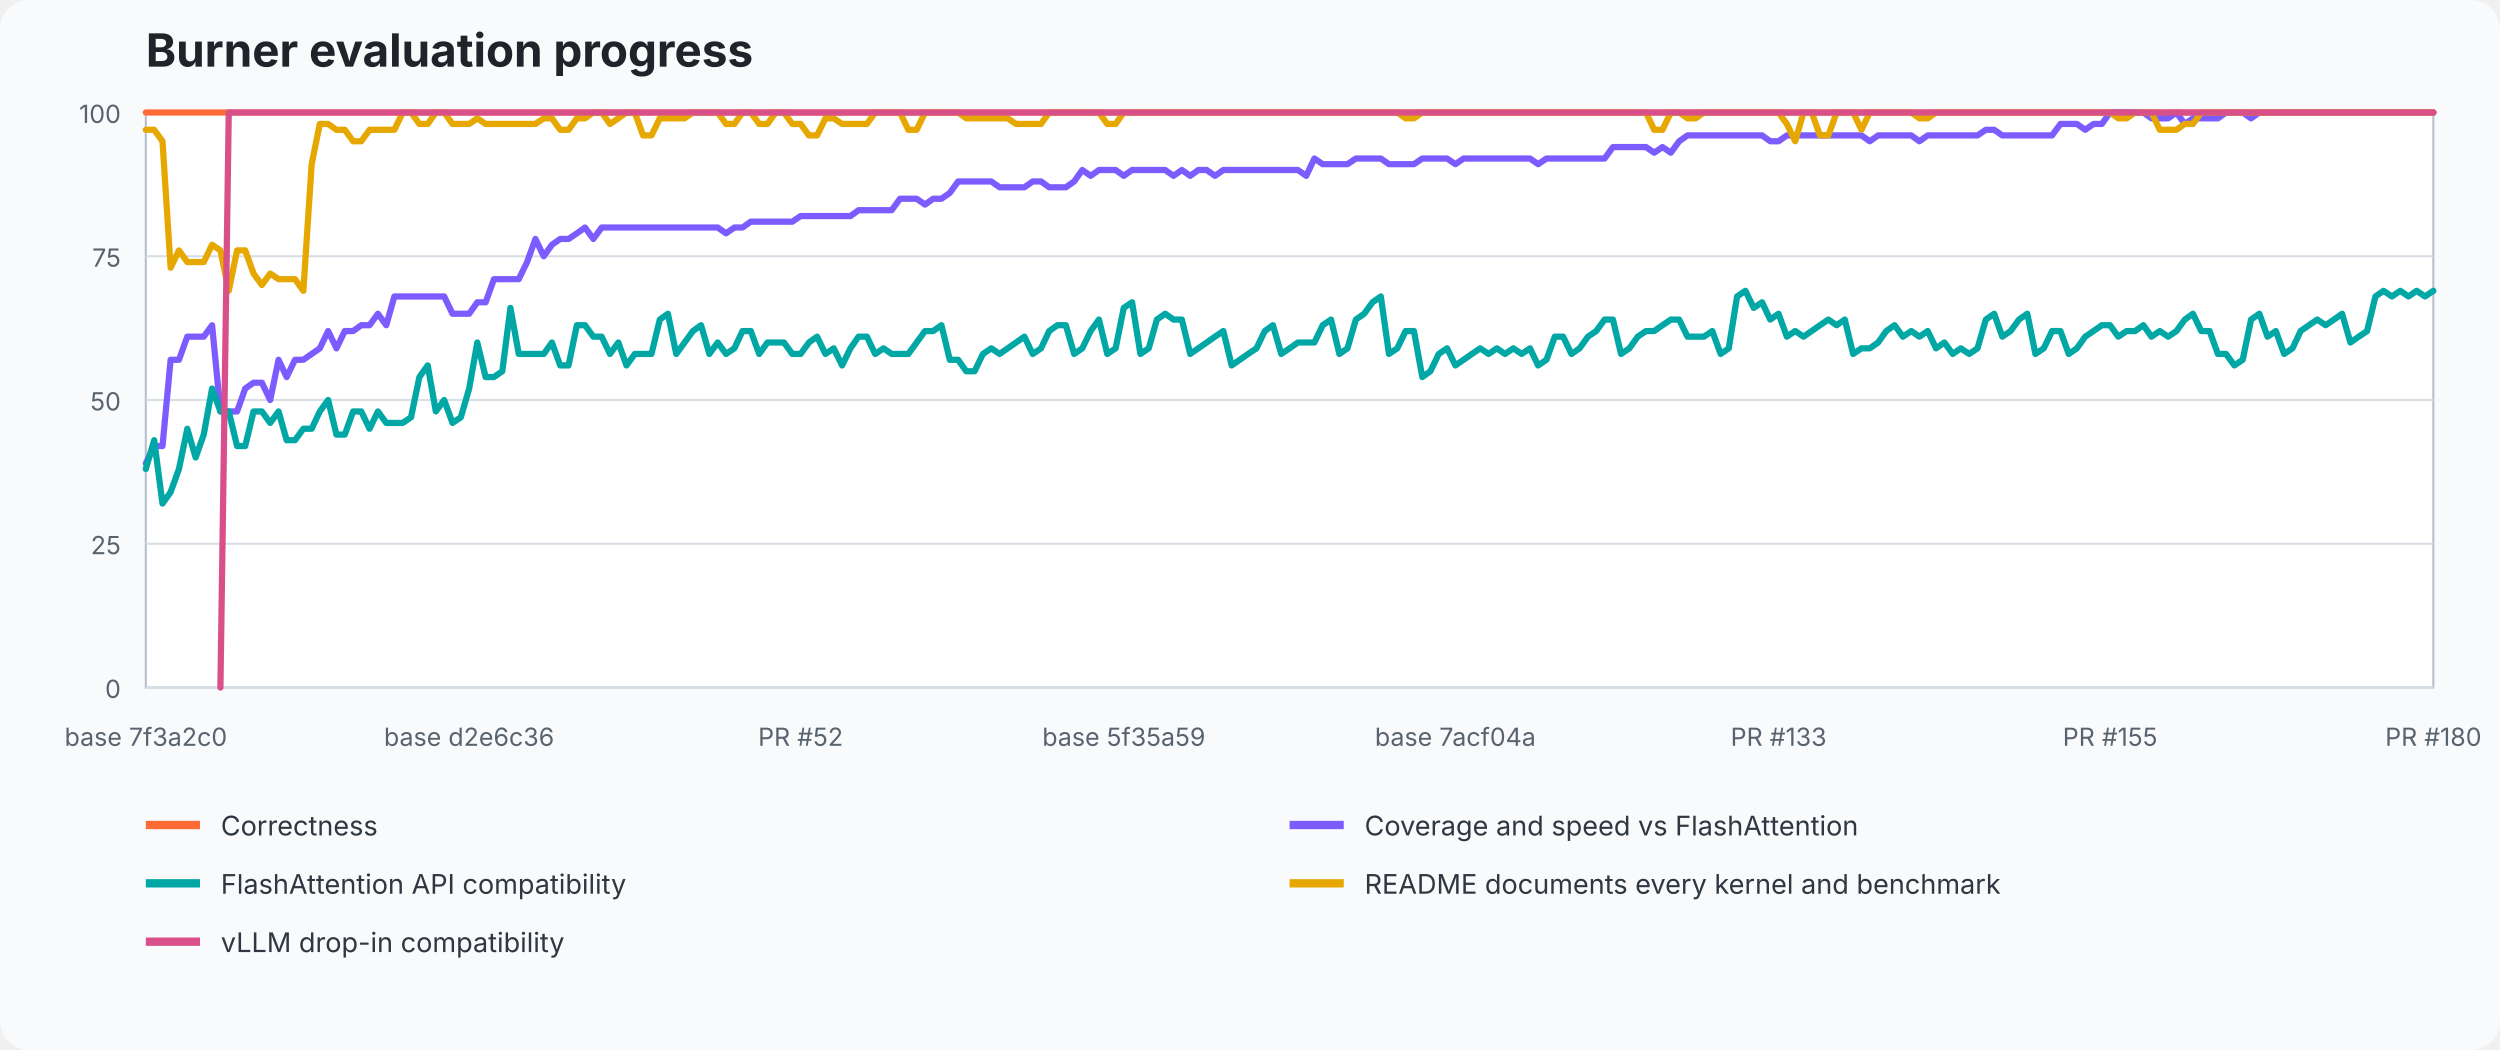
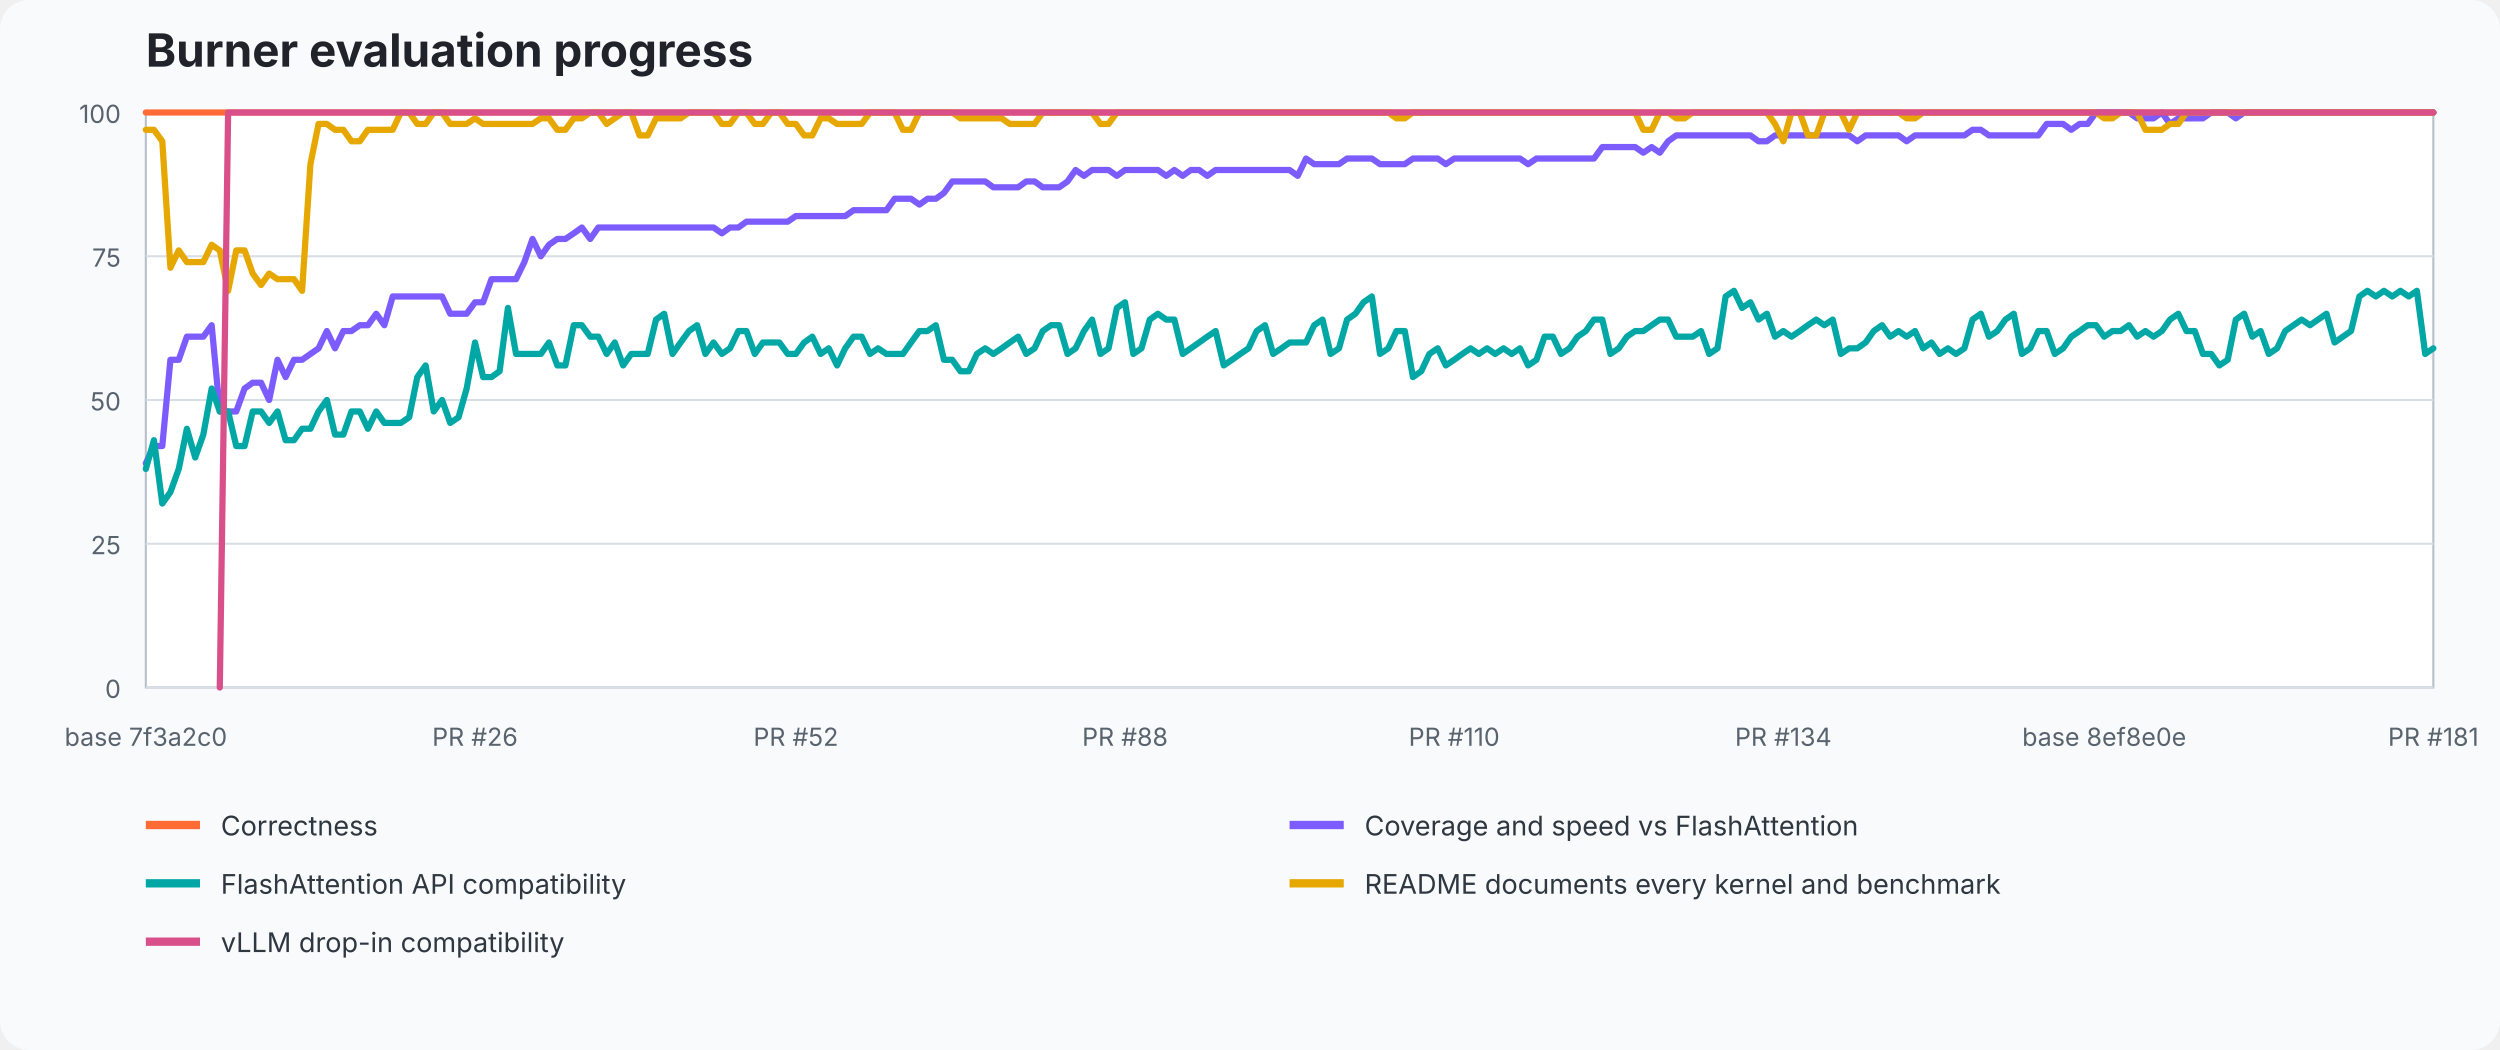
<svg xmlns="http://www.w3.org/2000/svg" width="1200" height="504" viewBox="0 0 1200 504" role="img" aria-labelledby="title desc">
  <style>text{font-family:ui-sans-serif,system-ui,-apple-system,BlinkMacSystemFont,"Segoe UI",sans-serif}.title{font-size:22px;font-weight:700;fill:#20242a}.axis{font-size:12px;fill:#59636e}.legend{font-size:13px;fill:#2f3740}.grid{stroke:#d8dee5;stroke-width:1}.plot{fill:#fff;stroke:#b7c0ca}</style>
  <rect width="100%" height="100%" fill="#f8fafc" rx="14" />
  <text x="70" y="32" class="title">Burner evaluation progress</text>
  <rect x="70" y="54" width="1098" height="276" class="plot" />
  <line x1="70" y1="330" x2="1168" y2="330" class="grid" />
  <text x="58" y="335" text-anchor="end" class="axis">0</text>
  <line x1="70" y1="261" x2="1168" y2="261" class="grid" />
  <text x="58" y="266" text-anchor="end" class="axis">25</text>
  <line x1="70" y1="192" x2="1168" y2="192" class="grid" />
  <text x="58" y="197" text-anchor="end" class="axis">50</text>
  <line x1="70" y1="123" x2="1168" y2="123" class="grid" />
  <text x="58" y="128" text-anchor="end" class="axis">75</text>
  <line x1="70" y1="54" x2="1168" y2="54" class="grid" />
  <text x="58" y="59" text-anchor="end" class="axis">100</text>
-   <polyline points="70.0,54.0 74.0,54.0 78.0,54.0 81.9,54.0 85.9,54.0 89.9,54.0 93.9,54.0 97.8,54.0 101.8,54.0 105.8,54.0 109.8,54.0 113.8,54.0 117.7,54.0 121.7,54.0 125.7,54.0 129.7,54.0 133.7,54.0 137.6,54.0 141.6,54.0 145.6,54.0 149.6,54.0 153.5,54.0 157.5,54.0 161.5,54.0 165.5,54.0 169.5,54.0 173.4,54.0 177.4,54.0 181.4,54.0 185.4,54.0 189.3,54.0 193.3,54.0 197.3,54.0 201.3,54.0 205.3,54.0 209.2,54.0 213.2,54.0 217.2,54.0 221.2,54.0 225.2,54.0 229.1,54.0 233.1,54.0 237.1,54.0 241.1,54.0 245.0,54.0 249.0,54.0 253.0,54.0 257.0,54.0 261.0,54.0 264.9,54.0 268.9,54.0 272.9,54.0 276.9,54.0 280.8,54.0 284.8,54.0 288.8,54.0 292.8,54.0 296.8,54.0 300.7,54.0 304.7,54.0 308.7,54.0 312.7,54.0 316.7,54.0 320.6,54.0 324.6,54.0 328.6,54.0 332.6,54.0 336.5,54.0 340.5,54.0 344.5,54.0 348.5,54.0 352.5,54.0 356.4,54.0 360.4,54.0 364.4,54.0 368.4,54.0 372.3,54.0 376.3,54.0 380.3,54.0 384.3,54.0 388.3,54.0 392.2,54.0 396.2,54.0 400.2,54.0 404.2,54.0 408.2,54.0 412.1,54.0 416.1,54.0 420.1,54.0 424.1,54.0 428.0,54.0 432.0,54.0 436.0,54.0 440.0,54.0 444.0,54.0 447.9,54.0 451.9,54.0 455.9,54.0 459.9,54.0 463.8,54.0 467.8,54.0 471.8,54.0 475.8,54.0 479.8,54.0 483.7,54.0 487.7,54.0 491.7,54.0 495.7,54.0 499.7,54.0 503.6,54.0 507.6,54.0 511.6,54.0 515.6,54.0 519.5,54.0 523.5,54.0 527.5,54.0 531.5,54.0 535.5,54.0 539.4,54.0 543.4,54.0 547.4,54.0 551.4,54.0 555.3,54.0 559.3,54.0 563.3,54.0 567.3,54.0 571.3,54.0 575.2,54.0 579.2,54.0 583.2,54.0 587.2,54.0 591.2,54.0 595.1,54.0 599.1,54.0 603.1,54.0 607.1,54.0 611.0,54.0 615.0,54.0 619.0,54.0 623.0,54.0 627.0,54.0 630.9,54.0 634.9,54.0 638.9,54.0 642.9,54.0 646.8,54.0 650.8,54.0 654.8,54.0 658.8,54.0 662.8,54.0 666.7,54.0 670.7,54.0 674.7,54.0 678.7,54.0 682.7,54.0 686.6,54.0 690.6,54.0 694.6,54.0 698.6,54.0 702.5,54.0 706.5,54.0 710.5,54.0 714.5,54.0 718.5,54.0 722.4,54.0 726.4,54.0 730.4,54.0 734.4,54.0 738.3,54.0 742.3,54.0 746.3,54.0 750.3,54.0 754.3,54.0 758.2,54.0 762.2,54.0 766.2,54.0 770.2,54.0 774.2,54.0 778.1,54.0 782.1,54.0 786.1,54.0 790.1,54.0 794.0,54.0 798.0,54.0 802.0,54.0 806.0,54.0 810.0,54.0 813.9,54.0 817.9,54.0 821.9,54.0 825.9,54.0 829.8,54.0 833.8,54.0 837.8,54.0 841.8,54.0 845.8,54.0 849.7,54.0 853.7,54.0 857.7,54.0 861.7,54.0 865.7,54.0 869.6,54.0 873.6,54.0 877.6,54.0 881.6,54.0 885.5,54.0 889.5,54.0 893.5,54.0 897.5,54.0 901.5,54.0 905.4,54.0 909.4,54.0 913.4,54.0 917.4,54.0 921.3,54.0 925.3,54.0 929.3,54.0 933.3,54.0 937.3,54.0 941.2,54.0 945.2,54.0 949.2,54.0 953.2,54.0 957.2,54.0 961.1,54.0 965.1,54.0 969.1,54.0 973.1,54.0 977.0,54.0 981.0,54.0 985.0,54.0 989.0,54.0 993.0,54.0 996.9,54.0 1000.9,54.0 1004.9,54.0 1008.9,54.0 1012.8,54.0 1016.8,54.0 1020.8,54.0 1024.8,54.0 1028.8,54.0 1032.7,54.0 1036.7,54.0 1040.7,54.0 1044.7,54.0 1048.7,54.0 1052.6,54.0 1056.6,54.0 1060.6,54.0 1064.6,54.0 1068.5,54.0 1072.5,54.0 1076.5,54.0 1080.5,54.0 1084.5,54.0 1088.4,54.0 1092.4,54.0 1096.4,54.0 1100.4,54.0 1104.3,54.0 1108.3,54.0 1112.3,54.0 1116.3,54.0 1120.3,54.0 1124.2,54.0 1128.2,54.0 1132.2,54.0 1136.2,54.0 1140.2,54.0 1144.1,54.0 1148.1,54.0 1152.1,54.0 1156.1,54.0 1160.0,54.0 1164.0,54.0 1168.0,54.0" fill="none" stroke="#ff6b35" stroke-width="3" stroke-linejoin="round" stroke-linecap="round" />
-   <polyline points="70.0,222.4 74.0,214.1 78.0,214.1 81.9,172.7 85.9,172.7 89.9,161.6 93.9,161.6 97.8,161.6 101.8,156.1 105.8,197.5 109.8,197.5 113.8,197.5 117.7,186.5 121.7,183.7 125.7,183.7 129.7,192.0 133.7,172.7 137.6,181.0 141.6,172.7 145.6,172.7 149.6,169.9 153.5,167.2 157.5,158.9 161.5,167.2 165.5,158.9 169.5,158.9 173.4,156.1 177.4,156.1 181.4,150.6 185.4,156.1 189.3,142.3 193.3,142.3 197.3,142.3 201.3,142.3 205.3,142.3 209.2,142.3 213.2,142.3 217.2,150.6 221.2,150.6 225.2,150.6 229.1,145.1 233.1,145.1 237.1,134.0 241.1,134.0 245.0,134.0 249.0,134.0 253.0,125.8 257.0,114.7 261.0,123.0 264.9,117.5 268.9,114.7 272.9,114.7 276.9,112.0 280.8,109.2 284.8,114.7 288.8,109.2 292.8,109.2 296.8,109.2 300.7,109.2 304.7,109.2 308.7,109.2 312.7,109.2 316.7,109.2 320.6,109.2 324.6,109.2 328.6,109.2 332.6,109.2 336.5,109.2 340.5,109.2 344.5,109.2 348.5,112.0 352.5,109.2 356.4,109.2 360.4,106.4 364.4,106.4 368.4,106.4 372.3,106.4 376.3,106.4 380.3,106.4 384.3,103.7 388.3,103.7 392.2,103.7 396.2,103.7 400.2,103.7 404.2,103.7 408.2,103.7 412.1,100.9 416.1,100.9 420.1,100.9 424.1,100.9 428.0,100.9 432.0,95.4 436.0,95.4 440.0,95.4 444.0,98.2 447.9,95.4 451.9,95.4 455.9,92.6 459.9,87.1 463.8,87.1 467.8,87.1 471.8,87.1 475.8,87.1 479.8,89.9 483.7,89.9 487.7,89.9 491.7,89.9 495.7,87.1 499.7,87.1 503.6,89.9 507.6,89.9 511.6,89.9 515.6,87.1 519.5,81.6 523.5,84.4 527.5,81.6 531.5,81.6 535.5,81.6 539.4,84.4 543.4,81.6 547.4,81.6 551.4,81.6 555.3,81.6 559.3,81.6 563.3,84.4 567.3,81.6 571.3,84.4 575.2,81.6 579.2,81.6 583.2,84.4 587.2,81.6 591.2,81.6 595.1,81.6 599.1,81.6 603.1,81.6 607.1,81.6 611.0,81.6 615.0,81.6 619.0,81.6 623.0,81.6 627.0,84.4 630.9,76.1 634.9,78.8 638.9,78.8 642.9,78.8 646.8,78.8 650.8,76.1 654.8,76.1 658.8,76.1 662.8,76.1 666.7,78.8 670.7,78.8 674.7,78.8 678.7,78.8 682.7,76.1 686.6,76.1 690.6,76.1 694.6,76.1 698.6,78.8 702.5,76.1 706.5,76.1 710.5,76.1 714.5,76.1 718.5,76.1 722.4,76.1 726.4,76.1 730.4,76.1 734.4,76.1 738.3,78.8 742.3,76.1 746.3,76.1 750.3,76.1 754.3,76.1 758.2,76.1 762.2,76.1 766.2,76.1 770.2,76.1 774.2,70.6 778.1,70.6 782.1,70.6 786.1,70.6 790.1,70.6 794.0,73.3 798.0,70.6 802.0,73.3 806.0,67.8 810.0,65.0 813.9,65.0 817.9,65.0 821.9,65.0 825.9,65.0 829.8,65.0 833.8,65.0 837.8,65.0 841.8,65.0 845.8,65.0 849.7,67.8 853.7,67.8 857.7,65.0 861.7,65.0 865.7,65.0 869.6,65.0 873.6,65.0 877.6,65.0 881.6,65.0 885.5,65.0 889.5,65.0 893.5,65.0 897.5,67.8 901.5,65.0 905.4,65.0 909.4,65.0 913.4,65.0 917.4,65.0 921.3,67.8 925.3,65.0 929.3,65.0 933.3,65.0 937.3,65.0 941.2,65.0 945.2,65.0 949.2,65.0 953.2,62.3 957.2,62.3 961.1,65.0 965.1,65.0 969.1,65.0 973.1,65.0 977.0,65.0 981.0,65.0 985.0,65.0 989.0,59.5 993.0,59.5 996.9,59.5 1000.9,62.3 1004.9,59.5 1008.9,59.5 1012.8,54.0 1016.8,54.0 1020.8,54.0 1024.8,54.0 1028.8,54.0 1032.7,56.8 1036.7,56.8 1040.7,56.8 1044.7,54.0 1048.7,59.5 1052.6,56.8 1056.6,56.8 1060.6,56.8 1064.6,56.8 1068.5,54.0 1072.5,54.0 1076.5,54.0 1080.5,56.8 1084.5,54.0 1088.4,54.0 1092.4,54.0 1096.4,54.0 1100.4,54.0 1104.3,54.0 1108.3,54.0 1112.3,54.0 1116.3,54.0 1120.3,54.0 1124.2,54.0 1128.2,54.0 1132.2,54.0 1136.2,54.0 1140.2,54.0 1144.1,54.0 1148.1,54.0 1152.1,54.0 1156.1,54.0 1160.0,54.0 1164.0,54.0 1168.0,54.0" fill="none" stroke="#7c5cff" stroke-width="3" stroke-linejoin="round" stroke-linecap="round" />
-   <polyline points="70.0,225.1 74.0,211.3 78.0,241.7 81.9,236.2 85.9,225.1 89.9,205.8 93.9,219.6 97.8,208.6 101.8,186.5 105.8,197.5 109.8,197.5 113.8,214.1 117.7,214.1 121.7,197.5 125.7,197.5 129.7,203.0 133.7,197.5 137.6,211.3 141.6,211.3 145.6,205.8 149.6,205.8 153.5,197.5 157.5,192.0 161.5,208.6 165.5,208.6 169.5,197.5 173.4,197.5 177.4,205.8 181.4,197.5 185.4,203.0 189.3,203.0 193.3,203.0 197.3,200.3 201.3,181.0 205.3,175.4 209.2,197.5 213.2,192.0 217.2,203.0 221.2,200.3 225.2,186.5 229.1,164.4 233.1,181.0 237.1,181.0 241.1,178.2 245.0,147.8 249.0,169.9 253.0,169.9 257.0,169.9 261.0,169.9 264.9,164.4 268.9,175.4 272.9,175.4 276.9,156.1 280.8,156.1 284.8,161.6 288.8,161.6 292.8,169.9 296.8,164.4 300.7,175.4 304.7,169.9 308.7,169.9 312.7,169.9 316.7,153.4 320.6,150.6 324.6,169.9 328.6,164.4 332.6,158.9 336.5,156.1 340.5,169.9 344.5,164.4 348.5,169.9 352.5,167.2 356.4,158.9 360.4,158.9 364.4,169.9 368.4,164.4 372.3,164.4 376.3,164.4 380.3,169.9 384.3,169.9 388.3,164.4 392.2,161.6 396.2,169.9 400.2,167.2 404.2,175.4 408.2,167.2 412.1,161.6 416.1,161.6 420.1,169.9 424.1,167.2 428.0,169.9 432.0,169.9 436.0,169.9 440.0,164.4 444.0,158.9 447.9,158.9 451.9,156.1 455.9,172.7 459.9,172.7 463.8,178.2 467.8,178.2 471.8,169.9 475.8,167.2 479.8,169.9 483.7,167.2 487.7,164.4 491.7,161.6 495.7,169.9 499.7,167.2 503.6,158.9 507.6,156.1 511.6,156.1 515.6,169.9 519.5,167.2 523.5,158.9 527.5,153.4 531.5,169.9 535.5,167.2 539.4,147.8 543.4,145.1 547.4,169.9 551.4,167.2 555.3,153.4 559.3,150.6 563.3,153.4 567.3,153.4 571.3,169.9 575.2,167.2 579.2,164.4 583.2,161.6 587.2,158.9 591.2,175.4 595.1,172.7 599.1,169.9 603.1,167.2 607.1,158.9 611.0,156.1 615.0,169.9 619.0,167.2 623.0,164.4 627.0,164.4 630.9,164.4 634.9,156.1 638.9,153.4 642.9,169.9 646.8,167.2 650.8,153.4 654.8,150.6 658.8,145.1 662.8,142.3 666.7,169.9 670.7,167.2 674.7,158.9 678.7,158.9 682.7,181.0 686.6,178.2 690.6,169.9 694.6,167.2 698.6,175.4 702.5,172.7 706.5,169.9 710.5,167.2 714.5,169.9 718.5,167.2 722.4,169.9 726.4,167.2 730.4,169.9 734.4,167.2 738.3,175.4 742.3,172.7 746.3,161.6 750.3,161.6 754.3,169.9 758.2,167.2 762.2,161.6 766.2,158.9 770.2,153.4 774.2,153.4 778.1,169.9 782.1,167.2 786.1,161.6 790.1,158.9 794.0,158.9 798.0,156.1 802.0,153.4 806.0,153.4 810.0,161.6 813.9,161.6 817.9,161.6 821.9,158.9 825.9,169.9 829.8,167.2 833.8,142.3 837.8,139.6 841.8,147.8 845.8,145.1 849.7,153.4 853.7,150.6 857.7,161.6 861.7,158.9 865.7,161.6 869.6,158.9 873.6,156.1 877.6,153.4 881.6,156.1 885.5,153.4 889.5,169.9 893.5,167.2 897.5,167.2 901.5,164.4 905.4,158.9 909.4,156.1 913.4,161.6 917.4,158.9 921.3,161.6 925.3,158.9 929.3,167.2 933.3,164.4 937.3,169.9 941.2,167.2 945.2,169.9 949.2,167.2 953.2,153.4 957.2,150.6 961.1,161.6 965.1,158.9 969.1,153.4 973.1,150.6 977.0,169.9 981.0,167.2 985.0,158.9 989.0,158.9 993.0,169.9 996.9,167.2 1000.9,161.6 1004.9,158.9 1008.9,156.1 1012.8,156.1 1016.8,161.6 1020.8,158.9 1024.8,158.9 1028.8,156.1 1032.7,161.6 1036.7,158.9 1040.7,161.6 1044.7,158.9 1048.7,153.4 1052.6,150.6 1056.6,158.9 1060.6,158.9 1064.6,169.9 1068.5,169.9 1072.5,175.4 1076.5,172.7 1080.5,153.4 1084.5,150.6 1088.4,161.6 1092.4,158.9 1096.4,169.9 1100.4,167.2 1104.3,158.9 1108.3,156.1 1112.3,153.4 1116.3,156.1 1120.3,153.4 1124.2,150.6 1128.2,164.4 1132.2,161.6 1136.2,158.9 1140.2,142.3 1144.1,139.6 1148.1,142.3 1152.1,139.6 1156.1,142.3 1160.0,139.6 1164.0,142.3 1168.0,139.6" fill="none" stroke="#00a7a5" stroke-width="3" stroke-linejoin="round" stroke-linecap="round" />
-   <polyline points="70.0,62.3 74.0,62.3 78.0,67.8 81.9,128.5 85.9,120.2 89.9,125.8 93.9,125.8 97.8,125.8 101.8,117.5 105.8,120.2 109.8,139.6 113.8,120.2 117.7,120.2 121.7,131.3 125.7,136.8 129.7,131.3 133.7,134.0 137.6,134.0 141.6,134.0 145.6,139.6 149.6,78.8 153.5,59.5 157.5,59.5 161.5,62.3 165.5,62.3 169.5,67.8 173.4,67.8 177.4,62.3 181.4,62.3 185.4,62.3 189.3,62.3 193.3,54.0 197.3,54.0 201.3,59.5 205.3,59.5 209.2,54.0 213.2,54.0 217.2,59.5 221.2,59.5 225.2,59.5 229.1,56.8 233.1,59.5 237.1,59.5 241.1,59.5 245.0,59.5 249.0,59.5 253.0,59.5 257.0,59.5 261.0,56.8 264.9,56.8 268.9,62.3 272.9,62.3 276.9,56.8 280.8,56.8 284.8,54.0 288.8,54.0 292.8,59.5 296.8,56.8 300.7,54.0 304.7,54.0 308.7,65.0 312.7,65.0 316.7,56.8 320.6,56.8 324.6,56.8 328.6,56.8 332.6,54.0 336.5,54.0 340.5,54.0 344.5,54.0 348.5,59.5 352.5,59.5 356.4,54.0 360.4,54.0 364.4,59.5 368.4,59.5 372.3,54.0 376.3,54.0 380.3,59.5 384.3,59.5 388.3,65.0 392.2,65.0 396.2,56.8 400.2,56.8 404.2,59.5 408.2,59.5 412.1,59.5 416.1,59.5 420.1,54.0 424.1,54.0 428.0,54.0 432.0,54.0 436.0,62.3 440.0,62.3 444.0,54.0 447.9,54.0 451.9,54.0 455.9,54.0 459.9,54.0 463.8,56.8 467.8,56.8 471.8,56.8 475.8,56.8 479.8,56.8 483.7,56.8 487.7,59.5 491.7,59.5 495.7,59.5 499.7,59.5 503.6,54.0 507.6,54.0 511.6,54.0 515.6,54.0 519.5,54.0 523.5,54.0 527.5,54.0 531.5,59.5 535.5,59.5 539.4,54.0 543.4,54.0 547.4,54.0 551.4,54.0 555.3,54.0 559.3,54.0 563.3,54.0 567.3,54.0 571.3,54.0 575.2,54.0 579.2,54.0 583.2,54.0 587.2,54.0 591.2,54.0 595.1,54.0 599.1,54.0 603.1,54.0 607.1,54.0 611.0,54.0 615.0,54.0 619.0,54.0 623.0,54.0 627.0,54.0 630.9,54.0 634.9,54.0 638.9,54.0 642.9,54.0 646.8,54.0 650.8,54.0 654.8,54.0 658.8,54.0 662.8,54.0 666.7,54.0 670.7,54.0 674.7,56.8 678.7,56.8 682.7,54.0 686.6,54.0 690.6,54.0 694.6,54.0 698.6,54.0 702.5,54.0 706.5,54.0 710.5,54.0 714.5,54.0 718.5,54.0 722.4,54.0 726.4,54.0 730.4,54.0 734.4,54.0 738.3,54.0 742.3,54.0 746.3,54.0 750.3,54.0 754.3,54.0 758.2,54.0 762.2,54.0 766.2,54.0 770.2,54.0 774.2,54.0 778.1,54.0 782.1,54.0 786.1,54.0 790.1,54.0 794.0,62.3 798.0,62.3 802.0,54.0 806.0,54.0 810.0,56.8 813.9,56.8 817.9,54.0 821.9,54.0 825.9,54.0 829.8,54.0 833.8,54.0 837.8,54.0 841.8,54.0 845.8,54.0 849.7,54.0 853.7,54.0 857.7,59.5 861.7,67.8 865.7,54.0 869.6,54.0 873.6,65.0 877.6,65.0 881.6,54.0 885.5,54.0 889.5,54.0 893.5,62.3 897.5,54.0 901.5,54.0 905.4,54.0 909.4,54.0 913.4,54.0 917.4,54.0 921.3,56.8 925.3,56.8 929.3,54.0 933.3,54.0 937.3,54.0 941.2,54.0 945.2,54.0 949.2,54.0 953.2,54.0 957.2,54.0 961.1,54.0 965.1,54.0 969.1,54.0 973.1,54.0 977.0,54.0 981.0,54.0 985.0,54.0 989.0,54.0 993.0,54.0 996.9,54.0 1000.9,54.0 1004.9,54.0 1008.9,54.0 1012.8,54.0 1016.8,56.8 1020.8,56.8 1024.8,54.0 1028.8,54.0 1032.7,54.0 1036.7,62.3 1040.7,62.3 1044.7,62.3 1048.7,59.5 1052.6,59.5 1056.6,54.0 1060.6,54.0 1064.6,54.0 1068.5,54.0 1072.5,54.0 1076.5,54.0 1080.5,54.0 1084.5,54.0 1088.4,54.0 1092.4,54.0 1096.4,54.0 1100.4,54.0 1104.3,54.0 1108.3,54.0 1112.3,54.0 1116.3,54.0 1120.3,54.0 1124.2,54.0 1128.2,54.0 1132.2,54.0 1136.2,54.0 1140.2,54.0 1144.1,54.0 1148.1,54.0 1152.1,54.0 1156.1,54.0 1160.0,54.0 1164.0,54.0 1168.0,54.0" fill="none" stroke="#e6a700" stroke-width="3" stroke-linejoin="round" stroke-linecap="round" />
-   <polyline points="105.8,330.0 109.8,54.0 113.8,54.0 117.7,54.0 121.7,54.0 125.7,54.0 129.7,54.0 133.7,54.0 137.6,54.0 141.6,54.0 145.6,54.0 149.6,54.0 153.5,54.0 157.5,54.0 161.5,54.0 165.5,54.0 169.5,54.0 173.4,54.0 177.4,54.0 181.4,54.0 185.4,54.0 189.3,54.0 193.3,54.0 197.3,54.0 201.3,54.0 205.3,54.0 209.2,54.0 213.2,54.0 217.2,54.0 221.2,54.0 225.2,54.0 229.1,54.0 233.1,54.0 237.1,54.0 241.1,54.0 245.0,54.0 249.0,54.0 253.0,54.0 257.0,54.0 261.0,54.0 264.9,54.0 268.9,54.0 272.9,54.0 276.9,54.0 280.8,54.0 284.8,54.0 288.8,54.0 292.8,54.0 296.8,54.0 300.7,54.0 304.7,54.0 308.7,54.0 312.7,54.0 316.7,54.0 320.6,54.0 324.6,54.0 328.6,54.0 332.6,54.0 336.5,54.0 340.5,54.0 344.5,54.0 348.5,54.0 352.5,54.0 356.4,54.0 360.4,54.0 364.4,54.0 368.4,54.0 372.3,54.0 376.3,54.0 380.3,54.0 384.3,54.0 388.3,54.0 392.2,54.0 396.2,54.0 400.2,54.0 404.2,54.0 408.2,54.0 412.1,54.0 416.1,54.0 420.1,54.0 424.1,54.0 428.0,54.0 432.0,54.0 436.0,54.0 440.0,54.0 444.0,54.0 447.9,54.0 451.9,54.0 455.9,54.0 459.9,54.0 463.8,54.0 467.8,54.0 471.8,54.0 475.8,54.0 479.8,54.0 483.7,54.0 487.7,54.0 491.7,54.0 495.7,54.0 499.7,54.0 503.6,54.0 507.6,54.0 511.6,54.0 515.6,54.0 519.5,54.0 523.5,54.0 527.5,54.0 531.5,54.0 535.5,54.0 539.4,54.0 543.4,54.0 547.4,54.0 551.4,54.0 555.3,54.0 559.3,54.0 563.3,54.0 567.3,54.0 571.3,54.0 575.2,54.0 579.2,54.0 583.2,54.0 587.2,54.0 591.2,54.0 595.1,54.0 599.1,54.0 603.1,54.0 607.1,54.0 611.0,54.0 615.0,54.0 619.0,54.0 623.0,54.0 627.0,54.0 630.9,54.0 634.9,54.0 638.9,54.0 642.9,54.0 646.8,54.0 650.8,54.0 654.8,54.0 658.8,54.0 662.8,54.0 666.7,54.0 670.7,54.0 674.7,54.0 678.7,54.0 682.7,54.0 686.6,54.0 690.6,54.0 694.6,54.0 698.6,54.0 702.5,54.0 706.5,54.0 710.5,54.0 714.5,54.0 718.5,54.0 722.4,54.0 726.4,54.0 730.4,54.0 734.4,54.0 738.3,54.0 742.3,54.0 746.3,54.0 750.3,54.0 754.3,54.0 758.2,54.0 762.2,54.0 766.2,54.0 770.2,54.0 774.2,54.0 778.1,54.0 782.1,54.0 786.1,54.0 790.1,54.0 794.0,54.0 798.0,54.0 802.0,54.0 806.0,54.0 810.0,54.0 813.9,54.0 817.9,54.0 821.9,54.0 825.9,54.0 829.8,54.0 833.8,54.0 837.8,54.0 841.8,54.0 845.8,54.0 849.7,54.0 853.7,54.0 857.7,54.0 861.7,54.0 865.7,54.0 869.6,54.0 873.6,54.0 877.6,54.0 881.6,54.0 885.5,54.0 889.5,54.0 893.5,54.0 897.5,54.0 901.5,54.0 905.4,54.0 909.4,54.0 913.4,54.0 917.4,54.0 921.3,54.0 925.3,54.0 929.3,54.0 933.3,54.0 937.3,54.0 941.2,54.0 945.2,54.0 949.2,54.0 953.2,54.0 957.2,54.0 961.1,54.0 965.1,54.0 969.1,54.0 973.1,54.0 977.0,54.0 981.0,54.0 985.0,54.0 989.0,54.0 993.0,54.0 996.9,54.0 1000.9,54.0 1004.9,54.0 1008.9,54.0 1012.8,54.0 1016.8,54.0 1020.8,54.0 1024.8,54.0 1028.8,54.0 1032.7,54.0 1036.7,54.0 1040.7,54.0 1044.7,54.0 1048.7,54.0 1052.6,54.0 1056.6,54.0 1060.6,54.0 1064.6,54.0 1068.5,54.0 1072.5,54.0 1076.5,54.0 1080.5,54.0 1084.5,54.0 1088.4,54.0 1092.4,54.0 1096.4,54.0 1100.4,54.0 1104.3,54.0 1108.3,54.0 1112.3,54.0 1116.3,54.0 1120.3,54.0 1124.2,54.0 1128.2,54.0 1132.2,54.0 1136.2,54.0 1140.2,54.0 1144.1,54.0 1148.1,54.0 1152.1,54.0 1156.1,54.0 1160.0,54.0 1164.0,54.0 1168.0,54.0" fill="none" stroke="#d94f8a" stroke-width="3" stroke-linejoin="round" stroke-linecap="round" />
+   <polyline points="70.0,54.0 73.9,54.0 77.9,54.0 81.8,54.0 85.8,54.0 89.7,54.0 93.7,54.0 97.6,54.0 101.6,54.0 105.5,54.0 109.5,54.0 113.4,54.0 117.4,54.0 121.3,54.0 125.3,54.0 129.2,54.0 133.2,54.0 137.1,54.0 141.1,54.0 145.0,54.0 149.0,54.0 152.9,54.0 156.9,54.0 160.8,54.0 164.8,54.0 168.7,54.0 172.7,54.0 176.6,54.0 180.6,54.0 184.5,54.0 188.5,54.0 192.4,54.0 196.4,54.0 200.3,54.0 204.3,54.0 208.2,54.0 212.2,54.0 216.1,54.0 220.1,54.0 224.0,54.0 228.0,54.0 231.9,54.0 235.9,54.0 239.8,54.0 243.8,54.0 247.7,54.0 251.7,54.0 255.6,54.0 259.6,54.0 263.5,54.0 267.5,54.0 271.4,54.0 275.4,54.0 279.3,54.0 283.3,54.0 287.2,54.0 291.2,54.0 295.1,54.0 299.1,54.0 303.0,54.0 307.0,54.0 310.9,54.0 314.9,54.0 318.8,54.0 322.8,54.0 326.7,54.0 330.7,54.0 334.6,54.0 338.6,54.0 342.5,54.0 346.5,54.0 350.4,54.0 354.4,54.0 358.3,54.0 362.3,54.0 366.2,54.0 370.2,54.0 374.1,54.0 378.1,54.0 382.0,54.0 386.0,54.0 389.9,54.0 393.9,54.0 397.8,54.0 401.8,54.0 405.7,54.0 409.7,54.0 413.6,54.0 417.6,54.0 421.5,54.0 425.5,54.0 429.4,54.0 433.4,54.0 437.3,54.0 441.3,54.0 445.2,54.0 449.2,54.0 453.1,54.0 457.1,54.0 461.0,54.0 465.0,54.0 468.9,54.0 472.9,54.0 476.8,54.0 480.8,54.0 484.7,54.0 488.7,54.0 492.6,54.0 496.6,54.0 500.5,54.0 504.5,54.0 508.4,54.0 512.4,54.0 516.3,54.0 520.3,54.0 524.2,54.0 528.2,54.0 532.1,54.0 536.1,54.0 540.0,54.0 544.0,54.0 547.9,54.0 551.9,54.0 555.8,54.0 559.8,54.0 563.7,54.0 567.7,54.0 571.6,54.0 575.6,54.0 579.5,54.0 583.5,54.0 587.4,54.0 591.4,54.0 595.3,54.0 599.3,54.0 603.2,54.0 607.2,54.0 611.1,54.0 615.1,54.0 619.0,54.0 622.9,54.0 626.9,54.0 630.8,54.0 634.8,54.0 638.7,54.0 642.7,54.0 646.6,54.0 650.6,54.0 654.5,54.0 658.5,54.0 662.4,54.0 666.4,54.0 670.3,54.0 674.3,54.0 678.2,54.0 682.2,54.0 686.1,54.0 690.1,54.0 694.0,54.0 698.0,54.0 701.9,54.0 705.9,54.0 709.8,54.0 713.8,54.0 717.7,54.0 721.7,54.0 725.6,54.0 729.6,54.0 733.5,54.0 737.5,54.0 741.4,54.0 745.4,54.0 749.3,54.0 753.3,54.0 757.2,54.0 761.2,54.0 765.1,54.0 769.1,54.0 773.0,54.0 777.0,54.0 780.9,54.0 784.9,54.0 788.8,54.0 792.8,54.0 796.7,54.0 800.7,54.0 804.6,54.0 808.6,54.0 812.5,54.0 816.5,54.0 820.4,54.0 824.4,54.0 828.3,54.0 832.3,54.0 836.2,54.0 840.2,54.0 844.1,54.0 848.1,54.0 852.0,54.0 856.0,54.0 859.9,54.0 863.9,54.0 867.8,54.0 871.8,54.0 875.7,54.0 879.7,54.0 883.6,54.0 887.6,54.0 891.5,54.0 895.5,54.0 899.4,54.0 903.4,54.0 907.3,54.0 911.3,54.0 915.2,54.0 919.2,54.0 923.1,54.0 927.1,54.0 931.0,54.0 935.0,54.0 938.9,54.0 942.9,54.0 946.8,54.0 950.8,54.0 954.7,54.0 958.7,54.0 962.6,54.0 966.6,54.0 970.5,54.0 974.5,54.0 978.4,54.0 982.4,54.0 986.3,54.0 990.3,54.0 994.2,54.0 998.2,54.0 1002.1,54.0 1006.1,54.0 1010.0,54.0 1014.0,54.0 1017.9,54.0 1021.9,54.0 1025.8,54.0 1029.8,54.0 1033.7,54.0 1037.7,54.0 1041.6,54.0 1045.6,54.0 1049.5,54.0 1053.5,54.0 1057.4,54.0 1061.4,54.0 1065.3,54.0 1069.3,54.0 1073.2,54.0 1077.2,54.0 1081.1,54.0 1085.1,54.0 1089.0,54.0 1093.0,54.0 1096.9,54.0 1100.9,54.0 1104.8,54.0 1108.8,54.0 1112.7,54.0 1116.7,54.0 1120.6,54.0 1124.6,54.0 1128.5,54.0 1132.5,54.0 1136.4,54.0 1140.4,54.0 1144.3,54.0 1148.3,54.0 1152.2,54.0 1156.2,54.0 1160.1,54.0 1164.1,54.0 1168.0,54.0" fill="none" stroke="#ff6b35" stroke-width="3" stroke-linejoin="round" stroke-linecap="round" />
+   <polyline points="70.0,222.4 73.9,214.1 77.9,214.1 81.8,172.7 85.8,172.7 89.7,161.6 93.7,161.6 97.6,161.6 101.6,156.1 105.5,197.5 109.5,197.5 113.4,197.5 117.4,186.5 121.3,183.7 125.3,183.7 129.2,192.0 133.2,172.7 137.1,181.0 141.1,172.7 145.0,172.7 149.0,169.9 152.9,167.2 156.9,158.9 160.8,167.2 164.8,158.9 168.7,158.9 172.7,156.1 176.6,156.1 180.6,150.6 184.5,156.1 188.5,142.3 192.4,142.3 196.4,142.3 200.3,142.3 204.3,142.3 208.2,142.3 212.2,142.3 216.1,150.6 220.1,150.6 224.0,150.6 228.0,145.1 231.9,145.1 235.9,134.0 239.8,134.0 243.8,134.0 247.7,134.0 251.7,125.8 255.6,114.7 259.6,123.0 263.5,117.5 267.5,114.7 271.4,114.7 275.4,112.0 279.3,109.2 283.3,114.7 287.2,109.2 291.2,109.2 295.1,109.2 299.1,109.2 303.0,109.2 307.0,109.2 310.9,109.2 314.9,109.2 318.8,109.2 322.8,109.2 326.7,109.2 330.7,109.2 334.6,109.2 338.6,109.2 342.5,109.2 346.5,112.0 350.4,109.2 354.4,109.2 358.3,106.4 362.3,106.4 366.2,106.4 370.2,106.4 374.1,106.4 378.1,106.4 382.0,103.7 386.0,103.7 389.9,103.7 393.9,103.7 397.8,103.7 401.8,103.7 405.7,103.7 409.7,100.9 413.6,100.9 417.6,100.9 421.5,100.9 425.5,100.9 429.4,95.4 433.4,95.4 437.3,95.4 441.3,98.2 445.2,95.4 449.2,95.4 453.1,92.6 457.1,87.1 461.0,87.1 465.0,87.1 468.9,87.1 472.9,87.1 476.8,89.9 480.8,89.9 484.7,89.9 488.7,89.9 492.6,87.1 496.6,87.1 500.5,89.9 504.5,89.9 508.4,89.9 512.4,87.1 516.3,81.6 520.3,84.4 524.2,81.6 528.2,81.6 532.1,81.6 536.1,84.4 540.0,81.6 544.0,81.6 547.9,81.6 551.9,81.6 555.8,81.6 559.8,84.4 563.7,81.6 567.7,84.4 571.6,81.6 575.6,81.6 579.5,84.4 583.5,81.6 587.4,81.6 591.4,81.6 595.3,81.6 599.3,81.6 603.2,81.6 607.2,81.6 611.1,81.6 615.1,81.6 619.0,81.6 622.9,84.4 626.9,76.1 630.8,78.8 634.8,78.8 638.7,78.8 642.7,78.8 646.6,76.1 650.6,76.1 654.5,76.1 658.5,76.1 662.4,78.8 666.4,78.8 670.3,78.8 674.3,78.8 678.2,76.1 682.2,76.1 686.1,76.1 690.1,76.1 694.0,78.8 698.0,76.1 701.9,76.1 705.9,76.1 709.8,76.1 713.8,76.1 717.7,76.1 721.7,76.1 725.6,76.1 729.6,76.1 733.5,78.8 737.5,76.1 741.4,76.1 745.4,76.1 749.3,76.1 753.3,76.1 757.2,76.1 761.2,76.1 765.1,76.1 769.1,70.6 773.0,70.6 777.0,70.6 780.9,70.6 784.9,70.6 788.8,73.3 792.8,70.6 796.7,73.3 800.7,67.8 804.6,65.0 808.6,65.0 812.5,65.0 816.5,65.0 820.4,65.0 824.4,65.0 828.3,65.0 832.3,65.0 836.2,65.0 840.2,65.0 844.1,67.8 848.1,67.8 852.0,65.0 856.0,65.0 859.9,65.0 863.9,65.0 867.8,65.0 871.8,65.0 875.7,65.0 879.7,65.0 883.6,65.0 887.6,65.0 891.5,67.8 895.5,65.0 899.4,65.0 903.4,65.0 907.3,65.0 911.3,65.0 915.2,67.8 919.2,65.0 923.1,65.0 927.1,65.0 931.0,65.0 935.0,65.0 938.9,65.0 942.9,65.0 946.8,62.3 950.8,62.3 954.7,65.0 958.7,65.0 962.6,65.0 966.6,65.0 970.5,65.0 974.5,65.0 978.4,65.0 982.4,59.5 986.3,59.5 990.3,59.5 994.2,62.3 998.2,59.5 1002.1,59.5 1006.1,54.0 1010.0,54.0 1014.0,54.0 1017.9,54.0 1021.9,54.0 1025.8,56.8 1029.8,56.8 1033.7,56.8 1037.7,54.0 1041.6,59.5 1045.6,56.8 1049.5,56.8 1053.5,56.8 1057.4,56.8 1061.4,54.0 1065.3,54.0 1069.3,54.0 1073.2,56.8 1077.2,54.0 1081.1,54.0 1085.1,54.0 1089.0,54.0 1093.0,54.0 1096.9,54.0 1100.9,54.0 1104.8,54.0 1108.8,54.0 1112.7,54.0 1116.7,54.0 1120.6,54.0 1124.6,54.0 1128.5,54.0 1132.5,54.0 1136.4,54.0 1140.4,54.0 1144.3,54.0 1148.3,54.0 1152.2,54.0 1156.2,54.0 1160.1,54.0 1164.1,54.0 1168.0,54.0" fill="none" stroke="#7c5cff" stroke-width="3" stroke-linejoin="round" stroke-linecap="round" />
+   <polyline points="70.0,225.1 73.9,211.3 77.9,241.7 81.8,236.2 85.8,225.1 89.7,205.8 93.7,219.6 97.6,208.6 101.6,186.5 105.5,197.5 109.5,197.5 113.4,214.1 117.4,214.1 121.3,197.5 125.3,197.5 129.2,203.0 133.2,197.5 137.1,211.3 141.1,211.3 145.0,205.8 149.0,205.8 152.9,197.5 156.9,192.0 160.8,208.6 164.8,208.6 168.7,197.5 172.7,197.5 176.6,205.8 180.6,197.5 184.5,203.0 188.5,203.0 192.4,203.0 196.4,200.3 200.3,181.0 204.3,175.4 208.2,197.5 212.2,192.0 216.1,203.0 220.1,200.3 224.0,186.5 228.0,164.4 231.9,181.0 235.9,181.0 239.8,178.2 243.8,147.8 247.7,169.9 251.7,169.9 255.6,169.9 259.6,169.9 263.5,164.4 267.5,175.4 271.4,175.4 275.4,156.1 279.3,156.1 283.3,161.6 287.2,161.6 291.2,169.9 295.1,164.4 299.1,175.4 303.0,169.9 307.0,169.9 310.9,169.9 314.9,153.4 318.8,150.6 322.8,169.9 326.7,164.4 330.7,158.9 334.6,156.1 338.6,169.9 342.5,164.4 346.5,169.9 350.4,167.2 354.4,158.9 358.3,158.9 362.3,169.9 366.2,164.4 370.2,164.4 374.1,164.4 378.1,169.9 382.0,169.9 386.0,164.4 389.9,161.6 393.9,169.9 397.8,167.2 401.8,175.4 405.7,167.2 409.7,161.6 413.6,161.6 417.6,169.9 421.5,167.2 425.5,169.9 429.4,169.9 433.4,169.9 437.3,164.4 441.3,158.9 445.2,158.9 449.2,156.1 453.1,172.7 457.1,172.7 461.0,178.2 465.0,178.2 468.9,169.9 472.9,167.2 476.8,169.9 480.8,167.2 484.7,164.4 488.7,161.6 492.6,169.9 496.6,167.2 500.5,158.9 504.5,156.1 508.4,156.1 512.4,169.9 516.3,167.2 520.3,158.9 524.2,153.4 528.2,169.9 532.1,167.2 536.1,147.8 540.0,145.1 544.0,169.9 547.9,167.2 551.9,153.4 555.8,150.6 559.8,153.4 563.7,153.4 567.7,169.9 571.6,167.2 575.6,164.4 579.5,161.6 583.5,158.9 587.4,175.4 591.4,172.7 595.3,169.9 599.3,167.2 603.2,158.9 607.2,156.1 611.1,169.9 615.1,167.2 619.0,164.4 622.9,164.4 626.9,164.4 630.8,156.1 634.8,153.4 638.7,169.9 642.7,167.2 646.6,153.4 650.6,150.6 654.5,145.1 658.5,142.3 662.4,169.9 666.4,167.2 670.3,158.9 674.3,158.9 678.2,181.0 682.2,178.2 686.1,169.9 690.1,167.2 694.0,175.4 698.0,172.7 701.9,169.9 705.9,167.2 709.8,169.9 713.8,167.2 717.7,169.9 721.7,167.2 725.6,169.9 729.6,167.2 733.5,175.4 737.5,172.7 741.4,161.6 745.4,161.6 749.3,169.9 753.3,167.2 757.2,161.6 761.2,158.9 765.1,153.4 769.1,153.4 773.0,169.9 777.0,167.2 780.9,161.6 784.9,158.9 788.8,158.9 792.8,156.1 796.7,153.4 800.7,153.4 804.6,161.6 808.6,161.6 812.5,161.6 816.5,158.9 820.4,169.9 824.4,167.2 828.3,142.3 832.3,139.6 836.2,147.8 840.2,145.1 844.1,153.4 848.1,150.6 852.0,161.6 856.0,158.9 859.9,161.6 863.9,158.9 867.8,156.1 871.8,153.4 875.7,156.1 879.7,153.4 883.6,169.9 887.6,167.2 891.5,167.2 895.5,164.4 899.4,158.9 903.4,156.1 907.3,161.6 911.3,158.9 915.2,161.6 919.2,158.9 923.1,167.2 927.1,164.4 931.0,169.9 935.0,167.2 938.9,169.9 942.9,167.2 946.8,153.4 950.8,150.6 954.7,161.6 958.7,158.9 962.6,153.4 966.6,150.6 970.5,169.9 974.5,167.2 978.4,158.9 982.4,158.9 986.3,169.9 990.3,167.2 994.2,161.6 998.2,158.9 1002.1,156.1 1006.1,156.1 1010.0,161.6 1014.0,158.9 1017.9,158.9 1021.9,156.1 1025.8,161.6 1029.8,158.9 1033.7,161.6 1037.7,158.9 1041.6,153.4 1045.6,150.6 1049.5,158.9 1053.5,158.9 1057.4,169.9 1061.4,169.9 1065.3,175.4 1069.3,172.7 1073.2,153.4 1077.2,150.6 1081.1,161.6 1085.1,158.9 1089.0,169.9 1093.0,167.2 1096.9,158.9 1100.9,156.1 1104.8,153.4 1108.8,156.1 1112.7,153.4 1116.7,150.6 1120.6,164.4 1124.6,161.6 1128.5,158.9 1132.5,142.3 1136.4,139.6 1140.4,142.3 1144.3,139.6 1148.3,142.3 1152.2,139.6 1156.2,142.3 1160.1,139.6 1164.1,169.9 1168.0,167.2" fill="none" stroke="#00a7a5" stroke-width="3" stroke-linejoin="round" stroke-linecap="round" />
+   <polyline points="70.0,62.3 73.9,62.3 77.9,67.8 81.8,128.5 85.8,120.2 89.7,125.8 93.7,125.8 97.6,125.8 101.6,117.5 105.5,120.2 109.5,139.6 113.4,120.2 117.4,120.2 121.3,131.3 125.3,136.8 129.2,131.3 133.2,134.0 137.1,134.0 141.1,134.0 145.0,139.6 149.0,78.8 152.9,59.5 156.9,59.5 160.8,62.3 164.8,62.3 168.7,67.8 172.7,67.8 176.6,62.3 180.6,62.3 184.5,62.3 188.5,62.3 192.4,54.0 196.4,54.0 200.3,59.5 204.3,59.5 208.2,54.0 212.2,54.0 216.1,59.5 220.1,59.5 224.0,59.5 228.0,56.8 231.9,59.5 235.9,59.5 239.8,59.5 243.8,59.5 247.7,59.5 251.7,59.5 255.6,59.5 259.6,56.8 263.5,56.8 267.5,62.3 271.4,62.3 275.4,56.8 279.3,56.8 283.3,54.0 287.2,54.0 291.2,59.5 295.1,56.8 299.1,54.0 303.0,54.0 307.0,65.0 310.9,65.0 314.9,56.8 318.8,56.8 322.8,56.8 326.7,56.8 330.7,54.0 334.6,54.0 338.6,54.0 342.5,54.0 346.5,59.5 350.4,59.5 354.4,54.0 358.3,54.0 362.3,59.5 366.2,59.5 370.2,54.0 374.1,54.0 378.1,59.5 382.0,59.5 386.0,65.0 389.9,65.0 393.9,56.8 397.8,56.8 401.8,59.5 405.7,59.5 409.7,59.5 413.6,59.5 417.6,54.0 421.5,54.0 425.5,54.0 429.4,54.0 433.4,62.3 437.3,62.3 441.3,54.0 445.2,54.0 449.2,54.0 453.1,54.0 457.1,54.0 461.0,56.8 465.0,56.8 468.9,56.8 472.9,56.8 476.8,56.8 480.8,56.8 484.7,59.5 488.7,59.5 492.6,59.5 496.6,59.5 500.5,54.0 504.5,54.0 508.4,54.0 512.4,54.0 516.3,54.0 520.3,54.0 524.2,54.0 528.2,59.5 532.1,59.5 536.1,54.0 540.0,54.0 544.0,54.0 547.9,54.0 551.9,54.0 555.8,54.0 559.8,54.0 563.7,54.0 567.7,54.0 571.6,54.0 575.6,54.0 579.5,54.0 583.5,54.0 587.4,54.0 591.4,54.0 595.3,54.0 599.3,54.0 603.2,54.0 607.2,54.0 611.1,54.0 615.1,54.0 619.0,54.0 622.9,54.0 626.9,54.0 630.8,54.0 634.8,54.0 638.7,54.0 642.7,54.0 646.6,54.0 650.6,54.0 654.5,54.0 658.5,54.0 662.4,54.0 666.4,54.0 670.3,56.8 674.3,56.8 678.2,54.0 682.2,54.0 686.1,54.0 690.1,54.0 694.0,54.0 698.0,54.0 701.9,54.0 705.9,54.0 709.8,54.0 713.8,54.0 717.7,54.0 721.7,54.0 725.6,54.0 729.6,54.0 733.5,54.0 737.5,54.0 741.4,54.0 745.4,54.0 749.3,54.0 753.3,54.0 757.2,54.0 761.2,54.0 765.1,54.0 769.1,54.0 773.0,54.0 777.0,54.0 780.9,54.0 784.9,54.0 788.8,62.3 792.8,62.3 796.7,54.0 800.7,54.0 804.6,56.8 808.6,56.8 812.5,54.0 816.5,54.0 820.4,54.0 824.4,54.0 828.3,54.0 832.3,54.0 836.2,54.0 840.2,54.0 844.1,54.0 848.1,54.0 852.0,59.5 856.0,67.8 859.9,54.0 863.9,54.0 867.8,65.0 871.8,65.0 875.7,54.0 879.7,54.0 883.6,54.0 887.6,62.3 891.5,54.0 895.5,54.0 899.4,54.0 903.4,54.0 907.3,54.0 911.3,54.0 915.2,56.8 919.2,56.8 923.1,54.0 927.1,54.0 931.0,54.0 935.0,54.0 938.9,54.0 942.9,54.0 946.8,54.0 950.8,54.0 954.7,54.0 958.7,54.0 962.6,54.0 966.6,54.0 970.5,54.0 974.5,54.0 978.4,54.0 982.4,54.0 986.3,54.0 990.3,54.0 994.2,54.0 998.2,54.0 1002.1,54.0 1006.1,54.0 1010.0,56.8 1014.0,56.8 1017.9,54.0 1021.9,54.0 1025.8,54.0 1029.8,62.3 1033.7,62.3 1037.7,62.3 1041.6,59.5 1045.6,59.5 1049.5,54.0 1053.5,54.0 1057.4,54.0 1061.4,54.0 1065.3,54.0 1069.3,54.0 1073.2,54.0 1077.2,54.0 1081.1,54.0 1085.1,54.0 1089.0,54.0 1093.0,54.0 1096.9,54.0 1100.9,54.0 1104.8,54.0 1108.8,54.0 1112.7,54.0 1116.7,54.0 1120.6,54.0 1124.6,54.0 1128.5,54.0 1132.5,54.0 1136.4,54.0 1140.4,54.0 1144.3,54.0 1148.3,54.0 1152.2,54.0 1156.2,54.0 1160.1,54.0 1164.1,54.0 1168.0,54.0" fill="none" stroke="#e6a700" stroke-width="3" stroke-linejoin="round" stroke-linecap="round" />
+   <polyline points="105.5,330.0 109.5,54.0 113.4,54.0 117.4,54.0 121.3,54.0 125.3,54.0 129.2,54.0 133.2,54.0 137.1,54.0 141.1,54.0 145.0,54.0 149.0,54.0 152.9,54.0 156.9,54.0 160.8,54.0 164.8,54.0 168.7,54.0 172.7,54.0 176.6,54.0 180.6,54.0 184.5,54.0 188.5,54.0 192.4,54.0 196.4,54.0 200.3,54.0 204.3,54.0 208.2,54.0 212.2,54.0 216.1,54.0 220.1,54.0 224.0,54.0 228.0,54.0 231.9,54.0 235.9,54.0 239.8,54.0 243.8,54.0 247.7,54.0 251.7,54.0 255.6,54.0 259.6,54.0 263.5,54.0 267.5,54.0 271.4,54.0 275.4,54.0 279.3,54.0 283.3,54.0 287.2,54.0 291.2,54.0 295.1,54.0 299.1,54.0 303.0,54.0 307.0,54.0 310.9,54.0 314.9,54.0 318.8,54.0 322.8,54.0 326.7,54.0 330.7,54.0 334.6,54.0 338.6,54.0 342.5,54.0 346.5,54.0 350.4,54.0 354.4,54.0 358.3,54.0 362.3,54.0 366.2,54.0 370.2,54.0 374.1,54.0 378.1,54.0 382.0,54.0 386.0,54.0 389.9,54.0 393.9,54.0 397.8,54.0 401.8,54.0 405.7,54.0 409.7,54.0 413.6,54.0 417.6,54.0 421.5,54.0 425.5,54.0 429.4,54.0 433.4,54.0 437.3,54.0 441.3,54.0 445.2,54.0 449.2,54.0 453.1,54.0 457.1,54.0 461.0,54.0 465.0,54.0 468.9,54.0 472.9,54.0 476.8,54.0 480.8,54.0 484.7,54.0 488.7,54.0 492.6,54.0 496.6,54.0 500.5,54.0 504.5,54.0 508.4,54.0 512.4,54.0 516.3,54.0 520.3,54.0 524.2,54.0 528.2,54.0 532.1,54.0 536.1,54.0 540.0,54.0 544.0,54.0 547.9,54.0 551.9,54.0 555.8,54.0 559.8,54.0 563.7,54.0 567.7,54.0 571.6,54.0 575.6,54.0 579.5,54.0 583.5,54.0 587.4,54.0 591.4,54.0 595.3,54.0 599.3,54.0 603.2,54.0 607.2,54.0 611.1,54.0 615.1,54.0 619.0,54.0 622.9,54.0 626.9,54.0 630.8,54.0 634.8,54.0 638.7,54.0 642.7,54.0 646.6,54.0 650.6,54.0 654.5,54.0 658.5,54.0 662.4,54.0 666.4,54.0 670.3,54.0 674.3,54.0 678.2,54.0 682.2,54.0 686.1,54.0 690.1,54.0 694.0,54.0 698.0,54.0 701.9,54.0 705.9,54.0 709.8,54.0 713.8,54.0 717.7,54.0 721.7,54.0 725.6,54.0 729.6,54.0 733.5,54.0 737.5,54.0 741.4,54.0 745.4,54.0 749.3,54.0 753.3,54.0 757.2,54.0 761.2,54.0 765.1,54.0 769.1,54.0 773.0,54.0 777.0,54.0 780.9,54.0 784.9,54.0 788.8,54.0 792.8,54.0 796.7,54.0 800.7,54.0 804.6,54.0 808.6,54.0 812.5,54.0 816.5,54.0 820.4,54.0 824.4,54.0 828.3,54.0 832.3,54.0 836.2,54.0 840.2,54.0 844.1,54.0 848.1,54.0 852.0,54.0 856.0,54.0 859.9,54.0 863.9,54.0 867.8,54.0 871.8,54.0 875.7,54.0 879.7,54.0 883.6,54.0 887.6,54.0 891.5,54.0 895.5,54.0 899.4,54.0 903.4,54.0 907.3,54.0 911.3,54.0 915.2,54.0 919.2,54.0 923.1,54.0 927.1,54.0 931.0,54.0 935.0,54.0 938.9,54.0 942.9,54.0 946.8,54.0 950.8,54.0 954.7,54.0 958.7,54.0 962.6,54.0 966.6,54.0 970.5,54.0 974.5,54.0 978.4,54.0 982.4,54.0 986.3,54.0 990.3,54.0 994.2,54.0 998.2,54.0 1002.1,54.0 1006.1,54.0 1010.0,54.0 1014.0,54.0 1017.9,54.0 1021.9,54.0 1025.8,54.0 1029.8,54.0 1033.7,54.0 1037.7,54.0 1041.6,54.0 1045.6,54.0 1049.5,54.0 1053.5,54.0 1057.4,54.0 1061.4,54.0 1065.3,54.0 1069.3,54.0 1073.2,54.0 1077.2,54.0 1081.1,54.0 1085.1,54.0 1089.0,54.0 1093.0,54.0 1096.9,54.0 1100.9,54.0 1104.8,54.0 1108.8,54.0 1112.7,54.0 1116.7,54.0 1120.6,54.0 1124.6,54.0 1128.5,54.0 1132.5,54.0 1136.4,54.0 1140.4,54.0 1144.3,54.0 1148.3,54.0 1152.2,54.0 1156.2,54.0 1160.1,54.0 1164.1,54.0 1168.0,54.0" fill="none" stroke="#d94f8a" stroke-width="3" stroke-linejoin="round" stroke-linecap="round" />
  <text x="70" y="358" text-anchor="middle" class="axis">base 7f3a2c0</text>
-   <text x="225.152" y="358" text-anchor="middle" class="axis">base d2e6c36</text>
-   <text x="384.283" y="358" text-anchor="middle" class="axis">PR #52</text>
-   <text x="539.435" y="358" text-anchor="middle" class="axis">base 5f35a59</text>
-   <text x="698.565" y="358" text-anchor="middle" class="axis">base 7acf04a</text>
-   <text x="853.717" y="358" text-anchor="middle" class="axis">PR #133</text>
-   <text x="1012.848" y="358" text-anchor="middle" class="axis">PR #155</text>
-   <text x="1168" y="358" text-anchor="middle" class="axis">PR #180</text>
+   <text x="227.986" y="358" text-anchor="middle" class="axis">PR #26</text>
+   <text x="382.022" y="358" text-anchor="middle" class="axis">PR #52</text>
+   <text x="540.007" y="358" text-anchor="middle" class="axis">PR #88</text>
+   <text x="697.993" y="358" text-anchor="middle" class="axis">PR #110</text>
+   <text x="855.978" y="358" text-anchor="middle" class="axis">PR #134</text>
+   <text x="1010.014" y="358" text-anchor="middle" class="axis">base 8ef8e0e</text>
+   <text x="1168" y="358" text-anchor="middle" class="axis">PR #181</text>
  <line x1="70" y1="396" x2="96" y2="396" stroke="#ff6b35" stroke-width="4" />
  <text x="106" y="401" class="legend">Correctness</text>
  <line x1="619" y1="396" x2="645" y2="396" stroke="#7c5cff" stroke-width="4" />
  <text x="655" y="401" class="legend">Coverage and speed vs FlashAttention</text>
  <line x1="70" y1="424" x2="96" y2="424" stroke="#00a7a5" stroke-width="4" />
  <text x="106" y="429" class="legend">FlashAttention API compatibility</text>
  <line x1="619" y1="424" x2="645" y2="424" stroke="#e6a700" stroke-width="4" />
  <text x="655" y="429" class="legend">README documents every kernel and benchmark</text>
  <line x1="70" y1="452" x2="96" y2="452" stroke="#d94f8a" stroke-width="4" />
  <text x="106" y="457" class="legend">vLLM drop-in compatibility</text>
</svg>
